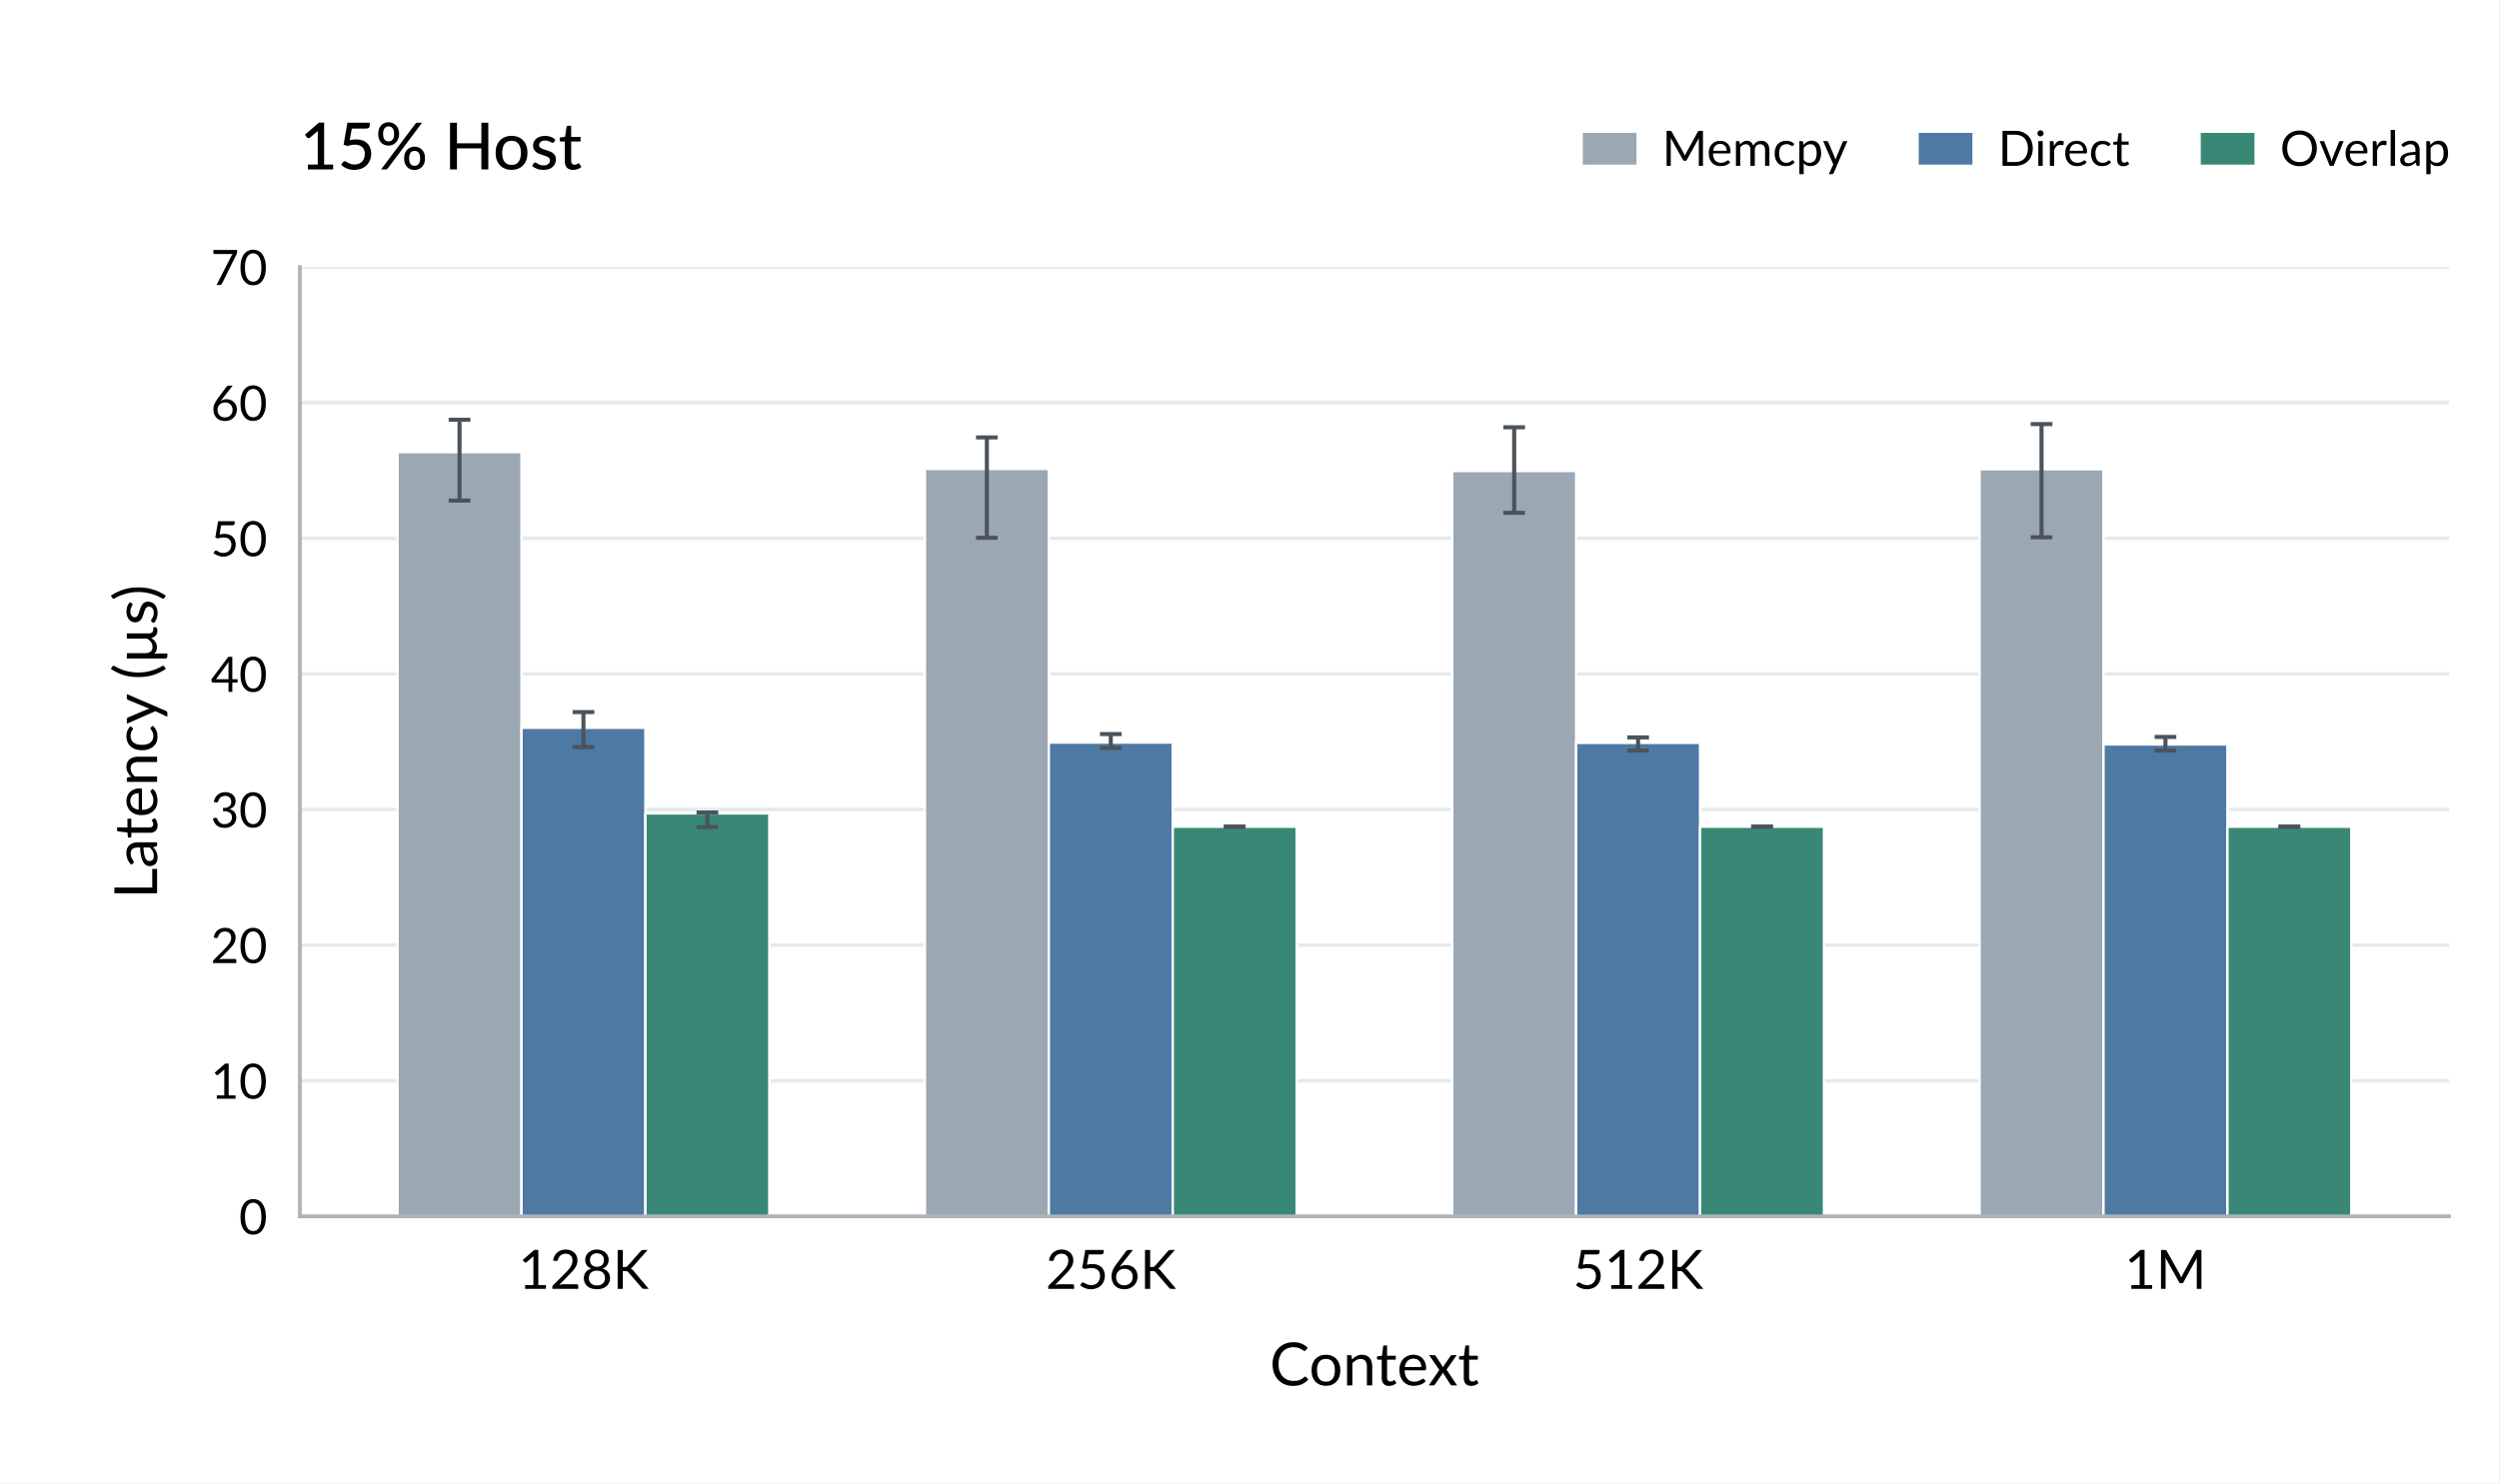
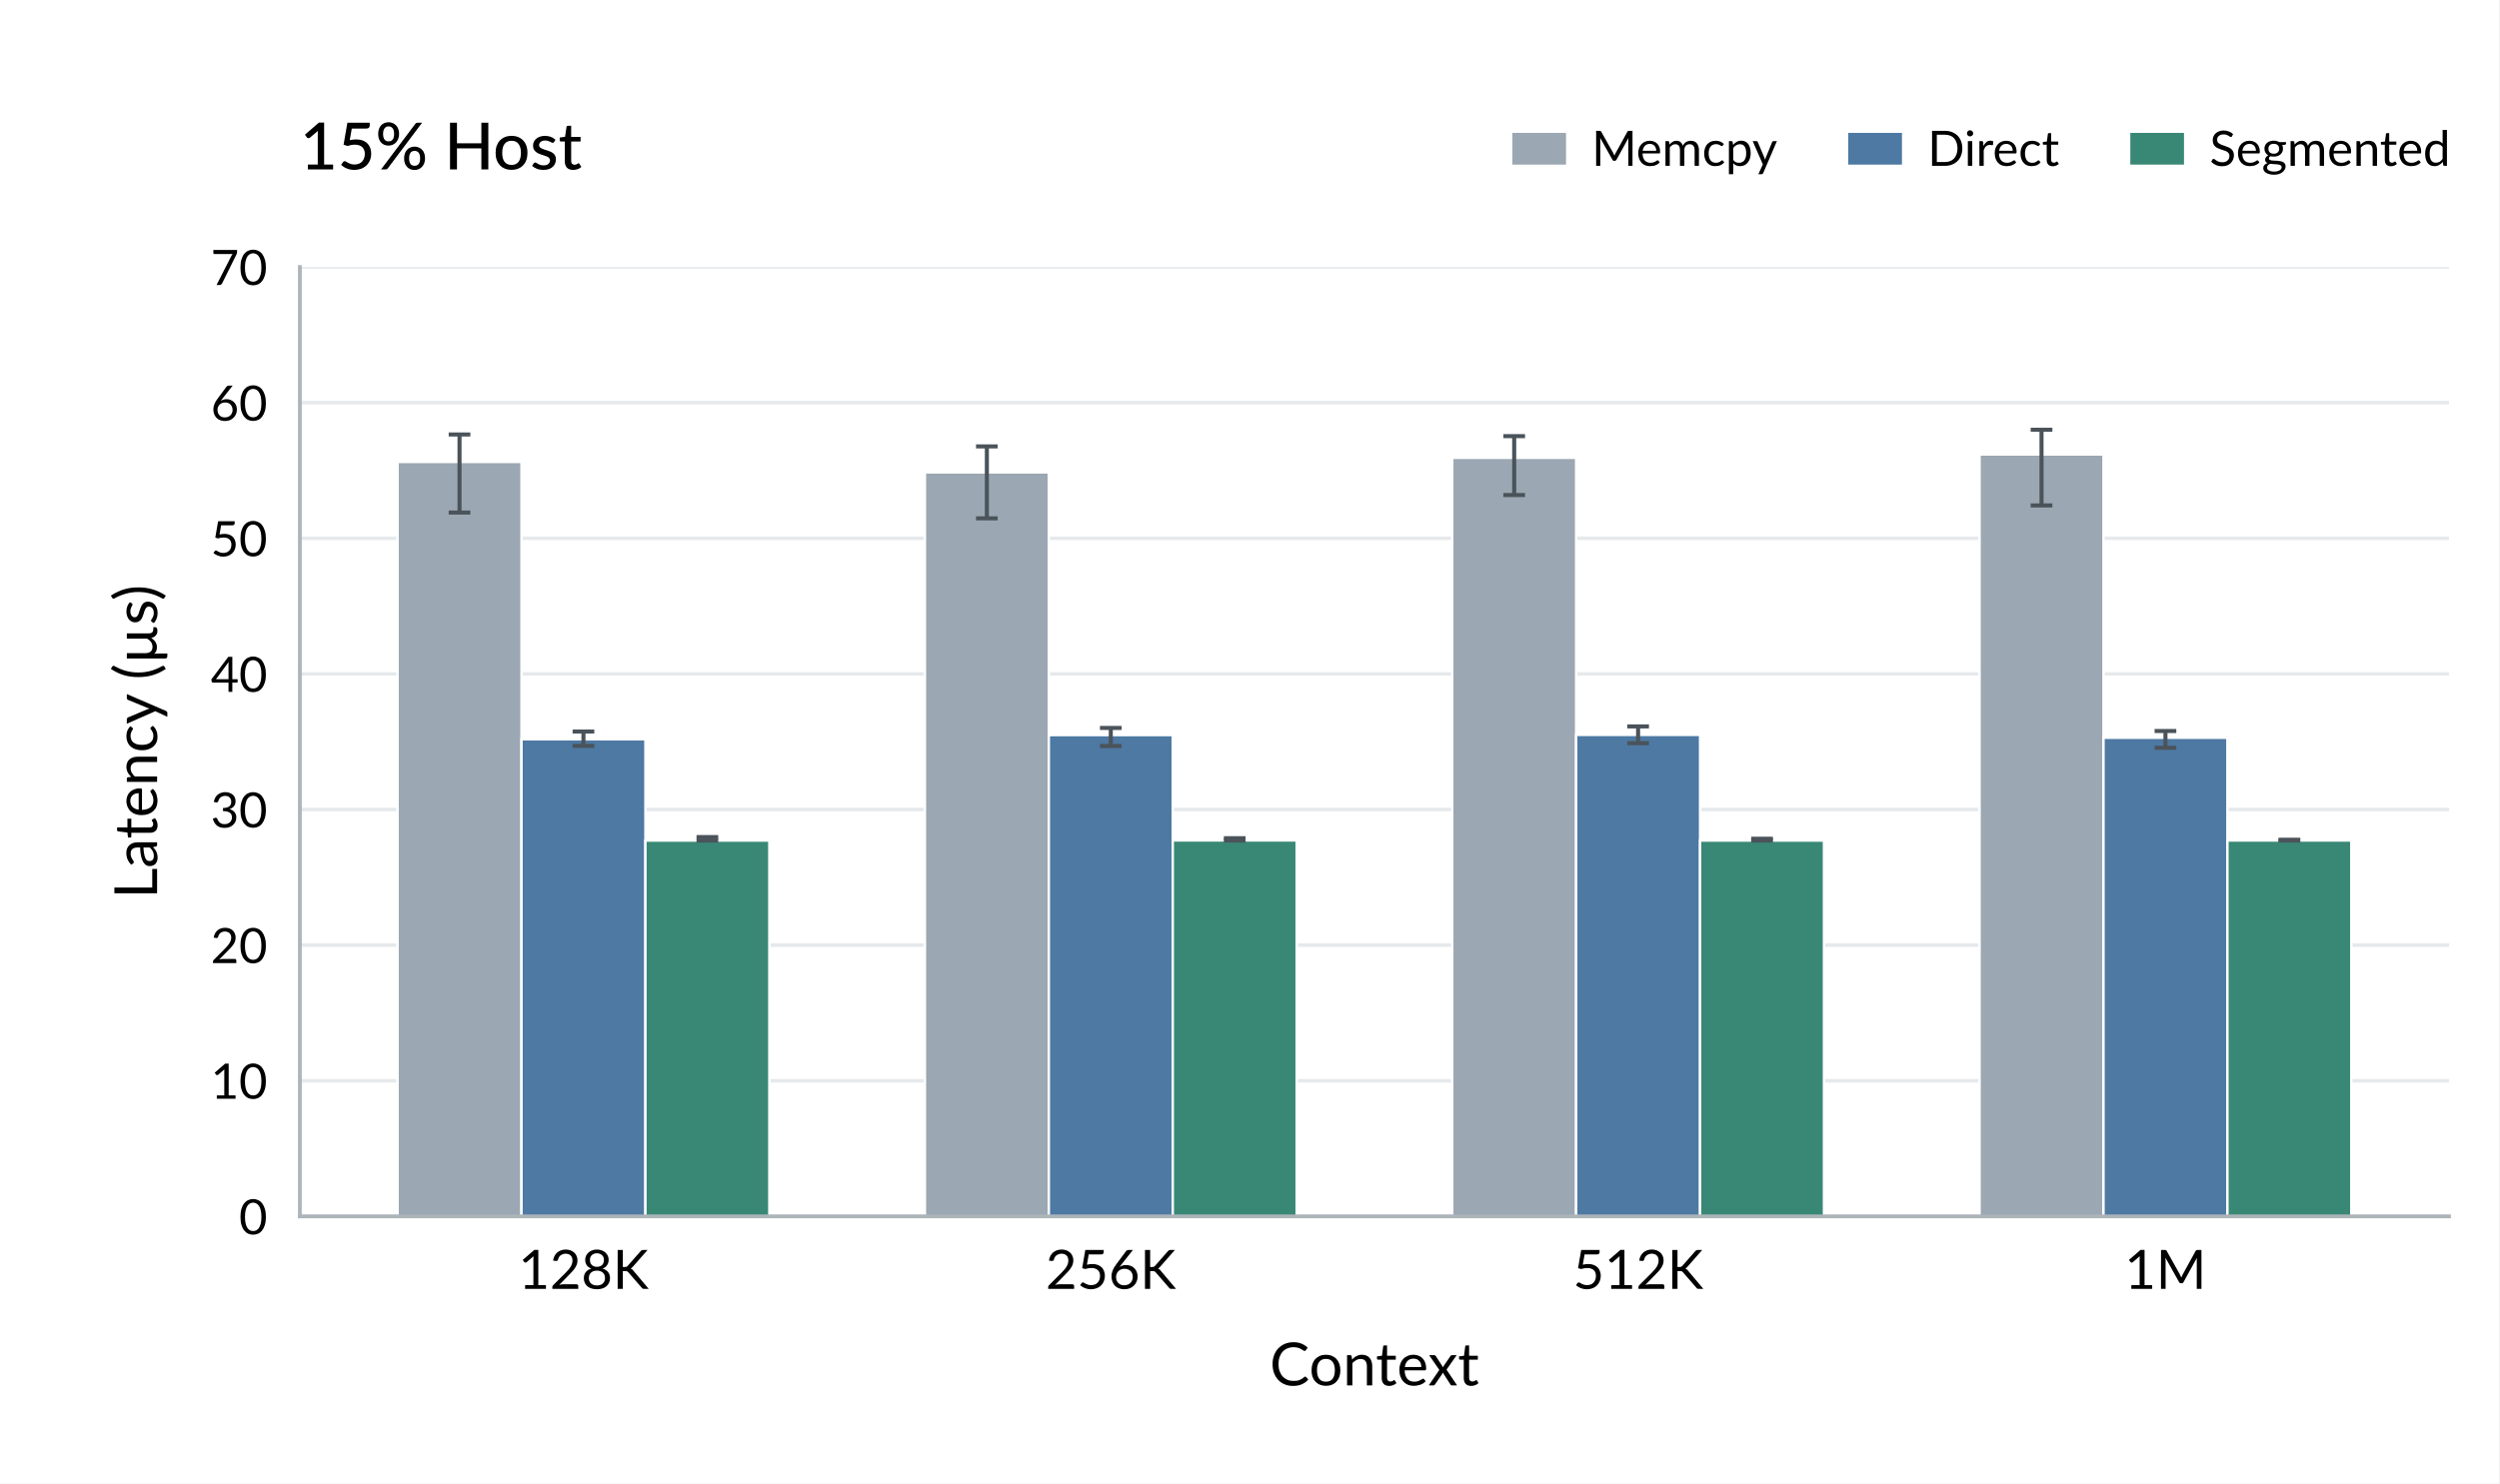
<svg xmlns="http://www.w3.org/2000/svg" xmlns:xlink="http://www.w3.org/1999/xlink" width="460.8pt" height="273.6pt" viewBox="0 0 460.8 273.6" version="1.1">
  <defs>
    <style type="text/css">*{stroke-linejoin: round; stroke-linecap: butt}</style>
  </defs>
  <g id="figure_1">
    <g id="patch_1">
      <path d="M 0 273.6 L 460.8 273.6 L 460.8 0 L 0 0 z " style="fill: #ffffff" />
    </g>
    <g id="axes_1">
      <g id="patch_2">
        <path d="M 55.296 224.352 L 451.584 224.352 L 451.584 49.248 L 55.296 49.248 z " style="fill: #ffffff" />
      </g>
      <g id="matplotlib.axis_1">
        <g id="xtick_1">
          <g id="line2d_1" />
          <g id="text_1">
            <text style="font-size: 10px; font-family: 'Lato'; text-anchor: middle" x="107.585" y="237.718" transform="rotate(-0 107.585 237.7176)">128K</text>
          </g>
        </g>
        <g id="xtick_2">
          <g id="line2d_2" />
          <g id="text_2">
            <text style="font-size: 10px; font-family: 'Lato'; text-anchor: middle" x="204.822" y="237.718" transform="rotate(-0 204.8217 237.7176)">256K</text>
          </g>
        </g>
        <g id="xtick_3">
          <g id="line2d_3" />
          <g id="text_3">
            <text style="font-size: 10px; font-family: 'Lato'; text-anchor: middle" x="302.058" y="237.718" transform="rotate(-0 302.0583 237.7176)">512K</text>
          </g>
        </g>
        <g id="xtick_4">
          <g id="line2d_4" />
          <g id="text_4">
            <text style="font-size: 10px; font-family: 'Lato'; text-anchor: middle" x="399.295" y="237.718" transform="rotate(-0 399.295 237.7176)">1M</text>
          </g>
        </g>
        <g id="text_5">
          <text style="font-size: 11px; font-family: 'Lato'; text-anchor: middle" x="253.44" y="255.535" transform="rotate(-0 253.44 255.5354)">Context</text>
        </g>
      </g>
      <g id="matplotlib.axis_2">
        <g id="ytick_1">
          <g id="line2d_5">
-             <path d="M 55.296 224.352 L 451.584 224.352 " clip-path="url(#p181ca25c79)" style="fill: none; stroke: #e6e9ec; stroke-width: 0.65; stroke-linecap: square" />
+             <path d="M 55.296 224.352 L 451.584 224.352 " clip-path="url(#pf49da63163)" style="fill: none; stroke: #e6e9ec; stroke-width: 0.65; stroke-linecap: square" />
          </g>
          <g id="line2d_6" />
          <g id="text_6">
            <text style="font-size: 9px; font-family: 'Lato'; text-anchor: end" x="49.296" y="227.667" transform="rotate(-0 49.296 227.6665)">0</text>
          </g>
        </g>
        <g id="ytick_2">
          <g id="line2d_7">
-             <path d="M 55.296 199.337 L 451.584 199.337 " clip-path="url(#p181ca25c79)" style="fill: none; stroke: #e6e9ec; stroke-width: 0.65; stroke-linecap: square" />
+             <path d="M 55.296 199.337 L 451.584 199.337 " clip-path="url(#pf49da63163)" style="fill: none; stroke: #e6e9ec; stroke-width: 0.65; stroke-linecap: square" />
          </g>
          <g id="line2d_8" />
          <g id="text_7">
            <text style="font-size: 9px; font-family: 'Lato'; text-anchor: end" x="49.296" y="202.652" transform="rotate(-0 49.296 202.6517)">10</text>
          </g>
        </g>
        <g id="ytick_3">
          <g id="line2d_9">
-             <path d="M 55.296 174.322 L 451.584 174.322 " clip-path="url(#p181ca25c79)" style="fill: none; stroke: #e6e9ec; stroke-width: 0.65; stroke-linecap: square" />
+             <path d="M 55.296 174.322 L 451.584 174.322 " clip-path="url(#pf49da63163)" style="fill: none; stroke: #e6e9ec; stroke-width: 0.65; stroke-linecap: square" />
          </g>
          <g id="line2d_10" />
          <g id="text_8">
            <text style="font-size: 9px; font-family: 'Lato'; text-anchor: end" x="49.296" y="177.637" transform="rotate(-0 49.296 177.6368)">20</text>
          </g>
        </g>
        <g id="ytick_4">
          <g id="line2d_11">
-             <path d="M 55.296 149.307 L 451.584 149.307 " clip-path="url(#p181ca25c79)" style="fill: none; stroke: #e6e9ec; stroke-width: 0.65; stroke-linecap: square" />
+             <path d="M 55.296 149.307 L 451.584 149.307 " clip-path="url(#pf49da63163)" style="fill: none; stroke: #e6e9ec; stroke-width: 0.65; stroke-linecap: square" />
          </g>
          <g id="line2d_12" />
          <g id="text_9">
            <text style="font-size: 9px; font-family: 'Lato'; text-anchor: end" x="49.296" y="152.622" transform="rotate(-0 49.296 152.622)">30</text>
          </g>
        </g>
        <g id="ytick_5">
          <g id="line2d_13">
-             <path d="M 55.296 124.293 L 451.584 124.293 " clip-path="url(#p181ca25c79)" style="fill: none; stroke: #e6e9ec; stroke-width: 0.65; stroke-linecap: square" />
+             <path d="M 55.296 124.293 L 451.584 124.293 " clip-path="url(#pf49da63163)" style="fill: none; stroke: #e6e9ec; stroke-width: 0.65; stroke-linecap: square" />
          </g>
          <g id="line2d_14" />
          <g id="text_10">
            <text style="font-size: 9px; font-family: 'Lato'; text-anchor: end" x="49.296" y="127.607" transform="rotate(-0 49.296 127.6071)">40</text>
          </g>
        </g>
        <g id="ytick_6">
          <g id="line2d_15">
-             <path d="M 55.296 99.278 L 451.584 99.278 " clip-path="url(#p181ca25c79)" style="fill: none; stroke: #e6e9ec; stroke-width: 0.65; stroke-linecap: square" />
+             <path d="M 55.296 99.278 L 451.584 99.278 " clip-path="url(#pf49da63163)" style="fill: none; stroke: #e6e9ec; stroke-width: 0.65; stroke-linecap: square" />
          </g>
          <g id="line2d_16" />
          <g id="text_11">
            <text style="font-size: 9px; font-family: 'Lato'; text-anchor: end" x="49.296" y="102.592" transform="rotate(-0 49.296 102.5922)">50</text>
          </g>
        </g>
        <g id="ytick_7">
          <g id="line2d_17">
-             <path d="M 55.296 74.263 L 451.584 74.263 " clip-path="url(#p181ca25c79)" style="fill: none; stroke: #e6e9ec; stroke-width: 0.65; stroke-linecap: square" />
+             <path d="M 55.296 74.263 L 451.584 74.263 " clip-path="url(#pf49da63163)" style="fill: none; stroke: #e6e9ec; stroke-width: 0.65; stroke-linecap: square" />
          </g>
          <g id="line2d_18" />
          <g id="text_12">
            <text style="font-size: 9px; font-family: 'Lato'; text-anchor: end" x="49.296" y="77.577" transform="rotate(-0 49.296 77.57739)">60</text>
          </g>
        </g>
        <g id="ytick_8">
          <g id="line2d_19">
-             <path d="M 55.296 49.248 L 451.584 49.248 " clip-path="url(#p181ca25c79)" style="fill: none; stroke: #e6e9ec; stroke-width: 0.65; stroke-linecap: square" />
+             <path d="M 55.296 49.248 L 451.584 49.248 " clip-path="url(#pf49da63163)" style="fill: none; stroke: #e6e9ec; stroke-width: 0.65; stroke-linecap: square" />
          </g>
          <g id="line2d_20" />
          <g id="text_13">
            <text style="font-size: 9px; font-family: 'Lato'; text-anchor: end" x="49.296" y="52.563" transform="rotate(-0 49.296 52.56253)">70</text>
          </g>
        </g>
        <g id="text_14">
          <text style="font-size: 11px; font-family: 'Lato'; text-anchor: middle" x="28.969" y="136.8" transform="rotate(-90 28.96881 136.8)">Latency (µs)</text>
        </g>
      </g>
      <g id="patch_3">
-         <path d="M 73.309 224.352 L 96.16 224.352 L 96.16 83.391 L 73.309 83.391 z " clip-path="url(#p181ca25c79)" style="fill: #9ba7b2; stroke: #ffffff; stroke-width: 0.45; stroke-linejoin: miter" />
+         <path d="M 73.309 224.352 L 96.16 224.352 L 96.16 85.197 L 73.309 85.197 z " clip-path="url(#pf49da63163)" style="fill: #9ba7b2; stroke: #ffffff; stroke-width: 0.45; stroke-linejoin: miter" />
      </g>
      <g id="patch_4">
-         <path d="M 170.546 224.352 L 193.396 224.352 L 193.396 86.491 L 170.546 86.491 z " clip-path="url(#p181ca25c79)" style="fill: #9ba7b2; stroke: #ffffff; stroke-width: 0.45; stroke-linejoin: miter" />
+         <path d="M 170.546 224.352 L 193.396 224.352 L 193.396 87.131 L 170.546 87.131 z " clip-path="url(#pf49da63163)" style="fill: #9ba7b2; stroke: #ffffff; stroke-width: 0.45; stroke-linejoin: miter" />
      </g>
      <g id="patch_5">
-         <path d="M 267.782 224.352 L 290.633 224.352 L 290.633 86.875 L 267.782 86.875 z " clip-path="url(#p181ca25c79)" style="fill: #9ba7b2; stroke: #ffffff; stroke-width: 0.45; stroke-linejoin: miter" />
+         <path d="M 267.782 224.352 L 290.633 224.352 L 290.633 84.442 L 267.782 84.442 z " clip-path="url(#pf49da63163)" style="fill: #9ba7b2; stroke: #ffffff; stroke-width: 0.45; stroke-linejoin: miter" />
      </g>
      <g id="patch_6">
-         <path d="M 365.019 224.352 L 387.87 224.352 L 387.87 86.542 L 365.019 86.542 z " clip-path="url(#p181ca25c79)" style="fill: #9ba7b2; stroke: #ffffff; stroke-width: 0.45; stroke-linejoin: miter" />
+         <path d="M 365.019 224.352 L 387.87 224.352 L 387.87 83.827 L 365.019 83.827 z " clip-path="url(#pf49da63163)" style="fill: #9ba7b2; stroke: #ffffff; stroke-width: 0.45; stroke-linejoin: miter" />
      </g>
      <g id="patch_7">
-         <path d="M 96.16 224.352 L 119.01 224.352 L 119.01 134.225 L 96.16 134.225 z " clip-path="url(#p181ca25c79)" style="fill: #4d79a3; stroke: #ffffff; stroke-width: 0.45; stroke-linejoin: miter" />
+         <path d="M 96.16 224.352 L 119.01 224.352 L 119.01 136.351 L 96.16 136.351 z " clip-path="url(#pf49da63163)" style="fill: #4d79a3; stroke: #ffffff; stroke-width: 0.45; stroke-linejoin: miter" />
      </g>
      <g id="patch_8">
-         <path d="M 193.396 224.352 L 216.247 224.352 L 216.247 136.953 L 193.396 136.953 z " clip-path="url(#p181ca25c79)" style="fill: #4d79a3; stroke: #ffffff; stroke-width: 0.45; stroke-linejoin: miter" />
+         <path d="M 193.396 224.352 L 216.247 224.352 L 216.247 135.582 L 193.396 135.582 z " clip-path="url(#pf49da63163)" style="fill: #4d79a3; stroke: #ffffff; stroke-width: 0.45; stroke-linejoin: miter" />
      </g>
      <g id="patch_9">
-         <path d="M 290.633 224.352 L 313.484 224.352 L 313.484 137.017 L 290.633 137.017 z " clip-path="url(#p181ca25c79)" style="fill: #4d79a3; stroke: #ffffff; stroke-width: 0.45; stroke-linejoin: miter" />
+         <path d="M 290.633 224.352 L 313.484 224.352 L 313.484 135.544 L 290.633 135.544 z " clip-path="url(#pf49da63163)" style="fill: #4d79a3; stroke: #ffffff; stroke-width: 0.45; stroke-linejoin: miter" />
      </g>
      <g id="patch_10">
-         <path d="M 387.87 224.352 L 410.72 224.352 L 410.72 137.299 L 387.87 137.299 z " clip-path="url(#p181ca25c79)" style="fill: #4d79a3; stroke: #ffffff; stroke-width: 0.45; stroke-linejoin: miter" />
+         <path d="M 387.87 224.352 L 410.72 224.352 L 410.72 136.069 L 387.87 136.069 z " clip-path="url(#pf49da63163)" style="fill: #4d79a3; stroke: #ffffff; stroke-width: 0.45; stroke-linejoin: miter" />
      </g>
      <g id="patch_11">
-         <path d="M 119.01 224.352 L 141.861 224.352 L 141.861 150.017 L 119.01 150.017 z " clip-path="url(#p181ca25c79)" style="fill: #398875; stroke: #ffffff; stroke-width: 0.45; stroke-linejoin: miter" />
+         <path d="M 119.01 224.352 L 141.861 224.352 L 141.861 155.037 L 119.01 155.037 z " clip-path="url(#pf49da63163)" style="fill: #398875; stroke: #ffffff; stroke-width: 0.45; stroke-linejoin: miter" />
      </g>
      <g id="patch_12">
-         <path d="M 216.247 224.352 L 239.098 224.352 L 239.098 152.476 L 216.247 152.476 z " clip-path="url(#p181ca25c79)" style="fill: #398875; stroke: #ffffff; stroke-width: 0.45; stroke-linejoin: miter" />
+         <path d="M 216.247 224.352 L 239.098 224.352 L 239.098 155.012 L 216.247 155.012 z " clip-path="url(#pf49da63163)" style="fill: #398875; stroke: #ffffff; stroke-width: 0.45; stroke-linejoin: miter" />
      </g>
      <g id="patch_13">
-         <path d="M 313.484 224.352 L 336.334 224.352 L 336.334 152.476 L 313.484 152.476 z " clip-path="url(#p181ca25c79)" style="fill: #398875; stroke: #ffffff; stroke-width: 0.45; stroke-linejoin: miter" />
+         <path d="M 313.484 224.352 L 336.334 224.352 L 336.334 155.037 L 313.484 155.037 z " clip-path="url(#pf49da63163)" style="fill: #398875; stroke: #ffffff; stroke-width: 0.45; stroke-linejoin: miter" />
      </g>
      <g id="patch_14">
-         <path d="M 410.72 224.352 L 433.571 224.352 L 433.571 152.476 L 410.72 152.476 z " clip-path="url(#p181ca25c79)" style="fill: #398875; stroke: #ffffff; stroke-width: 0.45; stroke-linejoin: miter" />
+         <path d="M 410.72 224.352 L 433.571 224.352 L 433.571 155.024 L 410.72 155.024 z " clip-path="url(#pf49da63163)" style="fill: #398875; stroke: #ffffff; stroke-width: 0.45; stroke-linejoin: miter" />
      </g>
      <g id="LineCollection_1">
-         <path d="M 84.734 92.331 L 84.734 77.423 " clip-path="url(#p181ca25c79)" style="fill: none; stroke: #4b535a; stroke-width: 0.75" />
-         <path d="M 181.971 99.196 L 181.971 80.676 " clip-path="url(#p181ca25c79)" style="fill: none; stroke: #4b535a; stroke-width: 0.75" />
-         <path d="M 279.208 94.585 L 279.208 78.806 " clip-path="url(#p181ca25c79)" style="fill: none; stroke: #4b535a; stroke-width: 0.75" />
-         <path d="M 376.444 99.094 L 376.444 78.217 " clip-path="url(#p181ca25c79)" style="fill: none; stroke: #4b535a; stroke-width: 0.75" />
+         <path d="M 84.734 94.534 L 84.734 80.138 " clip-path="url(#pf49da63163)" style="fill: none; stroke: #4b535a; stroke-width: 0.75" />
+         <path d="M 181.971 95.61 L 181.971 82.341 " clip-path="url(#pf49da63163)" style="fill: none; stroke: #4b535a; stroke-width: 0.75" />
+         <path d="M 279.208 91.307 L 279.208 80.446 " clip-path="url(#pf49da63163)" style="fill: none; stroke: #4b535a; stroke-width: 0.75" />
+         <path d="M 376.444 93.228 L 376.444 79.267 " clip-path="url(#pf49da63163)" style="fill: none; stroke: #4b535a; stroke-width: 0.75" />
      </g>
      <g id="line2d_21">
        <defs>
-           <path id="m44851de458" d="M 2 0 L -2 -0 " style="stroke: #4b535a; stroke-width: 0.75" />
+           <path id="m3107febe7d" d="M 2 0 L -2 -0 " style="stroke: #4b535a; stroke-width: 0.75" />
        </defs>
-         <g clip-path="url(#p181ca25c79)">
-           <use xlink:href="#m44851de458" x="84.734" y="92.331" style="fill: #1f77b4; stroke: #4b535a; stroke-width: 0.75" />
-           <use xlink:href="#m44851de458" x="181.971" y="99.196" style="fill: #1f77b4; stroke: #4b535a; stroke-width: 0.75" />
-           <use xlink:href="#m44851de458" x="279.208" y="94.585" style="fill: #1f77b4; stroke: #4b535a; stroke-width: 0.75" />
-           <use xlink:href="#m44851de458" x="376.444" y="99.094" style="fill: #1f77b4; stroke: #4b535a; stroke-width: 0.75" />
+         <g clip-path="url(#pf49da63163)">
+           <use xlink:href="#m3107febe7d" x="84.734" y="94.534" style="fill: #1f77b4; stroke: #4b535a; stroke-width: 0.75" />
+           <use xlink:href="#m3107febe7d" x="181.971" y="95.61" style="fill: #1f77b4; stroke: #4b535a; stroke-width: 0.75" />
+           <use xlink:href="#m3107febe7d" x="279.208" y="91.307" style="fill: #1f77b4; stroke: #4b535a; stroke-width: 0.75" />
+           <use xlink:href="#m3107febe7d" x="376.444" y="93.228" style="fill: #1f77b4; stroke: #4b535a; stroke-width: 0.75" />
        </g>
      </g>
      <g id="line2d_22">
-         <g clip-path="url(#p181ca25c79)">
-           <use xlink:href="#m44851de458" x="84.734" y="77.423" style="fill: #1f77b4; stroke: #4b535a; stroke-width: 0.75" />
-           <use xlink:href="#m44851de458" x="181.971" y="80.676" style="fill: #1f77b4; stroke: #4b535a; stroke-width: 0.75" />
-           <use xlink:href="#m44851de458" x="279.208" y="78.806" style="fill: #1f77b4; stroke: #4b535a; stroke-width: 0.75" />
-           <use xlink:href="#m44851de458" x="376.444" y="78.217" style="fill: #1f77b4; stroke: #4b535a; stroke-width: 0.75" />
+         <g clip-path="url(#pf49da63163)">
+           <use xlink:href="#m3107febe7d" x="84.734" y="80.138" style="fill: #1f77b4; stroke: #4b535a; stroke-width: 0.75" />
+           <use xlink:href="#m3107febe7d" x="181.971" y="82.341" style="fill: #1f77b4; stroke: #4b535a; stroke-width: 0.75" />
+           <use xlink:href="#m3107febe7d" x="279.208" y="80.446" style="fill: #1f77b4; stroke: #4b535a; stroke-width: 0.75" />
+           <use xlink:href="#m3107febe7d" x="376.444" y="79.267" style="fill: #1f77b4; stroke: #4b535a; stroke-width: 0.75" />
        </g>
      </g>
      <g id="LineCollection_2">
-         <path d="M 107.585 137.798 L 107.585 131.343 " clip-path="url(#p181ca25c79)" style="fill: none; stroke: #4b535a; stroke-width: 0.75" />
-         <path d="M 204.822 137.952 L 204.822 135.39 " clip-path="url(#p181ca25c79)" style="fill: none; stroke: #4b535a; stroke-width: 0.75" />
-         <path d="M 302.058 138.439 L 302.058 136.005 " clip-path="url(#p181ca25c79)" style="fill: none; stroke: #4b535a; stroke-width: 0.75" />
-         <path d="M 399.295 138.413 L 399.295 135.928 " clip-path="url(#p181ca25c79)" style="fill: none; stroke: #4b535a; stroke-width: 0.75" />
+         <path d="M 107.585 137.568 L 107.585 134.929 " clip-path="url(#pf49da63163)" style="fill: none; stroke: #4b535a; stroke-width: 0.75" />
+         <path d="M 204.822 137.593 L 204.822 134.263 " clip-path="url(#pf49da63163)" style="fill: none; stroke: #4b535a; stroke-width: 0.75" />
+         <path d="M 302.058 137.081 L 302.058 133.982 " clip-path="url(#pf49da63163)" style="fill: none; stroke: #4b535a; stroke-width: 0.75" />
+         <path d="M 399.295 137.926 L 399.295 134.827 " clip-path="url(#pf49da63163)" style="fill: none; stroke: #4b535a; stroke-width: 0.75" />
      </g>
      <g id="line2d_23">
-         <g clip-path="url(#p181ca25c79)">
-           <use xlink:href="#m44851de458" x="107.585" y="137.798" style="fill: #1f77b4; stroke: #4b535a; stroke-width: 0.75" />
-           <use xlink:href="#m44851de458" x="204.822" y="137.952" style="fill: #1f77b4; stroke: #4b535a; stroke-width: 0.75" />
-           <use xlink:href="#m44851de458" x="302.058" y="138.439" style="fill: #1f77b4; stroke: #4b535a; stroke-width: 0.75" />
-           <use xlink:href="#m44851de458" x="399.295" y="138.413" style="fill: #1f77b4; stroke: #4b535a; stroke-width: 0.75" />
+         <g clip-path="url(#pf49da63163)">
+           <use xlink:href="#m3107febe7d" x="107.585" y="137.568" style="fill: #1f77b4; stroke: #4b535a; stroke-width: 0.75" />
+           <use xlink:href="#m3107febe7d" x="204.822" y="137.593" style="fill: #1f77b4; stroke: #4b535a; stroke-width: 0.75" />
+           <use xlink:href="#m3107febe7d" x="302.058" y="137.081" style="fill: #1f77b4; stroke: #4b535a; stroke-width: 0.75" />
+           <use xlink:href="#m3107febe7d" x="399.295" y="137.926" style="fill: #1f77b4; stroke: #4b535a; stroke-width: 0.75" />
        </g>
      </g>
      <g id="line2d_24">
-         <g clip-path="url(#p181ca25c79)">
-           <use xlink:href="#m44851de458" x="107.585" y="131.343" style="fill: #1f77b4; stroke: #4b535a; stroke-width: 0.75" />
-           <use xlink:href="#m44851de458" x="204.822" y="135.39" style="fill: #1f77b4; stroke: #4b535a; stroke-width: 0.75" />
-           <use xlink:href="#m44851de458" x="302.058" y="136.005" style="fill: #1f77b4; stroke: #4b535a; stroke-width: 0.75" />
-           <use xlink:href="#m44851de458" x="399.295" y="135.928" style="fill: #1f77b4; stroke: #4b535a; stroke-width: 0.75" />
+         <g clip-path="url(#pf49da63163)">
+           <use xlink:href="#m3107febe7d" x="107.585" y="134.929" style="fill: #1f77b4; stroke: #4b535a; stroke-width: 0.75" />
+           <use xlink:href="#m3107febe7d" x="204.822" y="134.263" style="fill: #1f77b4; stroke: #4b535a; stroke-width: 0.75" />
+           <use xlink:href="#m3107febe7d" x="302.058" y="133.982" style="fill: #1f77b4; stroke: #4b535a; stroke-width: 0.75" />
+           <use xlink:href="#m3107febe7d" x="399.295" y="134.827" style="fill: #1f77b4; stroke: #4b535a; stroke-width: 0.75" />
        </g>
      </g>
      <g id="LineCollection_3">
-         <path d="M 130.436 152.553 L 130.436 149.863 " clip-path="url(#p181ca25c79)" style="fill: none; stroke: #4b535a; stroke-width: 0.75" />
-         <path d="M 227.672 152.501 L 227.672 152.45 " clip-path="url(#p181ca25c79)" style="fill: none; stroke: #4b535a; stroke-width: 0.75" />
-         <path d="M 324.909 152.501 L 324.909 152.45 " clip-path="url(#p181ca25c79)" style="fill: none; stroke: #4b535a; stroke-width: 0.75" />
-         <path d="M 422.146 152.501 L 422.146 152.45 " clip-path="url(#p181ca25c79)" style="fill: none; stroke: #4b535a; stroke-width: 0.75" />
+         <path d="M 130.436 155.037 L 130.436 154.397 " clip-path="url(#pf49da63163)" style="fill: none; stroke: #4b535a; stroke-width: 0.75" />
+         <path d="M 227.672 155.037 L 227.672 154.602 " clip-path="url(#pf49da63163)" style="fill: none; stroke: #4b535a; stroke-width: 0.75" />
+         <path d="M 324.909 155.037 L 324.909 154.704 " clip-path="url(#pf49da63163)" style="fill: none; stroke: #4b535a; stroke-width: 0.75" />
+         <path d="M 422.146 155.037 L 422.146 154.884 " clip-path="url(#pf49da63163)" style="fill: none; stroke: #4b535a; stroke-width: 0.75" />
      </g>
      <g id="line2d_25">
-         <g clip-path="url(#p181ca25c79)">
-           <use xlink:href="#m44851de458" x="130.436" y="152.553" style="fill: #1f77b4; stroke: #4b535a; stroke-width: 0.75" />
-           <use xlink:href="#m44851de458" x="227.672" y="152.501" style="fill: #1f77b4; stroke: #4b535a; stroke-width: 0.75" />
-           <use xlink:href="#m44851de458" x="324.909" y="152.501" style="fill: #1f77b4; stroke: #4b535a; stroke-width: 0.75" />
-           <use xlink:href="#m44851de458" x="422.146" y="152.501" style="fill: #1f77b4; stroke: #4b535a; stroke-width: 0.75" />
+         <g clip-path="url(#pf49da63163)">
+           <use xlink:href="#m3107febe7d" x="130.436" y="155.037" style="fill: #1f77b4; stroke: #4b535a; stroke-width: 0.75" />
+           <use xlink:href="#m3107febe7d" x="227.672" y="155.037" style="fill: #1f77b4; stroke: #4b535a; stroke-width: 0.75" />
+           <use xlink:href="#m3107febe7d" x="324.909" y="155.037" style="fill: #1f77b4; stroke: #4b535a; stroke-width: 0.75" />
+           <use xlink:href="#m3107febe7d" x="422.146" y="155.037" style="fill: #1f77b4; stroke: #4b535a; stroke-width: 0.75" />
        </g>
      </g>
      <g id="line2d_26">
-         <g clip-path="url(#p181ca25c79)">
-           <use xlink:href="#m44851de458" x="130.436" y="149.863" style="fill: #1f77b4; stroke: #4b535a; stroke-width: 0.75" />
-           <use xlink:href="#m44851de458" x="227.672" y="152.45" style="fill: #1f77b4; stroke: #4b535a; stroke-width: 0.75" />
-           <use xlink:href="#m44851de458" x="324.909" y="152.45" style="fill: #1f77b4; stroke: #4b535a; stroke-width: 0.75" />
-           <use xlink:href="#m44851de458" x="422.146" y="152.45" style="fill: #1f77b4; stroke: #4b535a; stroke-width: 0.75" />
+         <g clip-path="url(#pf49da63163)">
+           <use xlink:href="#m3107febe7d" x="130.436" y="154.397" style="fill: #1f77b4; stroke: #4b535a; stroke-width: 0.75" />
+           <use xlink:href="#m3107febe7d" x="227.672" y="154.602" style="fill: #1f77b4; stroke: #4b535a; stroke-width: 0.75" />
+           <use xlink:href="#m3107febe7d" x="324.909" y="154.704" style="fill: #1f77b4; stroke: #4b535a; stroke-width: 0.75" />
+           <use xlink:href="#m3107febe7d" x="422.146" y="154.884" style="fill: #1f77b4; stroke: #4b535a; stroke-width: 0.75" />
        </g>
      </g>
      <g id="patch_15">
        <path d="M 55.296 224.352 L 55.296 49.248 " style="fill: none; stroke: #adb4ba; stroke-width: 0.7; stroke-linejoin: miter; stroke-linecap: square" />
      </g>
      <g id="patch_16">
        <path d="M 55.296 224.352 L 451.584 224.352 " style="fill: none; stroke: #adb4ba; stroke-width: 0.7; stroke-linejoin: miter; stroke-linecap: square" />
      </g>
      <g id="text_15">
        <text style="font-weight: 500; font-size: 12px; font-family: 'Lato'; text-anchor: start" x="55.296" y="31.248" transform="rotate(-0 55.296 31.248)">15% Host</text>
      </g>
      <g id="legend_1">
        <g id="patch_17">
-           <path d="M 291.633 30.585 L 301.983 30.585 L 301.983 24.285 L 291.633 24.285 z " style="fill: #9ba7b2; stroke: #ffffff; stroke-width: 0.45; stroke-linejoin: miter" />
+           <path d="M 278.642 30.585 L 288.992 30.585 L 288.992 24.285 L 278.642 24.285 z " style="fill: #9ba7b2; stroke: #ffffff; stroke-width: 0.45; stroke-linejoin: miter" />
        </g>
        <g id="text_16">
-           <text style="font-size: 9px; font-family: 'Lato'; text-anchor: start" x="306.483" y="30.585" transform="rotate(-0 306.483 30.5849)">Memcpy</text>
+           <text style="font-size: 9px; font-family: 'Lato'; text-anchor: start" x="293.492" y="30.585" transform="rotate(-0 293.492 30.5849)">Memcpy</text>
        </g>
        <g id="patch_18">
-           <path d="M 353.574 30.585 L 363.924 30.585 L 363.924 24.285 L 353.574 24.285 z " style="fill: #4d79a3; stroke: #ffffff; stroke-width: 0.45; stroke-linejoin: miter" />
+           <path d="M 340.583 30.585 L 350.933 30.585 L 350.933 24.285 L 340.583 24.285 z " style="fill: #4d79a3; stroke: #ffffff; stroke-width: 0.45; stroke-linejoin: miter" />
        </g>
        <g id="text_17">
-           <text style="font-size: 9px; font-family: 'Lato'; text-anchor: start" x="368.424" y="30.585" transform="rotate(-0 368.4241 30.5849)">Direct</text>
+           <text style="font-size: 9px; font-family: 'Lato'; text-anchor: start" x="355.433" y="30.585" transform="rotate(-0 355.4331 30.5849)">Direct</text>
        </g>
        <g id="patch_19">
-           <path d="M 405.58 30.585 L 415.93 30.585 L 415.93 24.285 L 405.58 24.285 z " style="fill: #398875; stroke: #ffffff; stroke-width: 0.45; stroke-linejoin: miter" />
+           <path d="M 392.589 30.585 L 402.939 30.585 L 402.939 24.285 L 392.589 24.285 z " style="fill: #398875; stroke: #ffffff; stroke-width: 0.45; stroke-linejoin: miter" />
        </g>
        <g id="text_18">
-           <text style="font-size: 9px; font-family: 'Lato'; text-anchor: start" x="420.43" y="30.585" transform="rotate(-0 420.43 30.5849)">Overlap</text>
+           <text style="font-size: 9px; font-family: 'Lato'; text-anchor: start" x="407.439" y="30.585" transform="rotate(-0 407.4391 30.5849)">Segmented</text>
        </g>
      </g>
    </g>
  </g>
  <defs>
-     <clipPath id="p181ca25c79">
+     <clipPath id="pf49da63163">
      <rect x="55.296" y="49.248" width="396.288" height="175.104" />
    </clipPath>
  </defs>
</svg>
